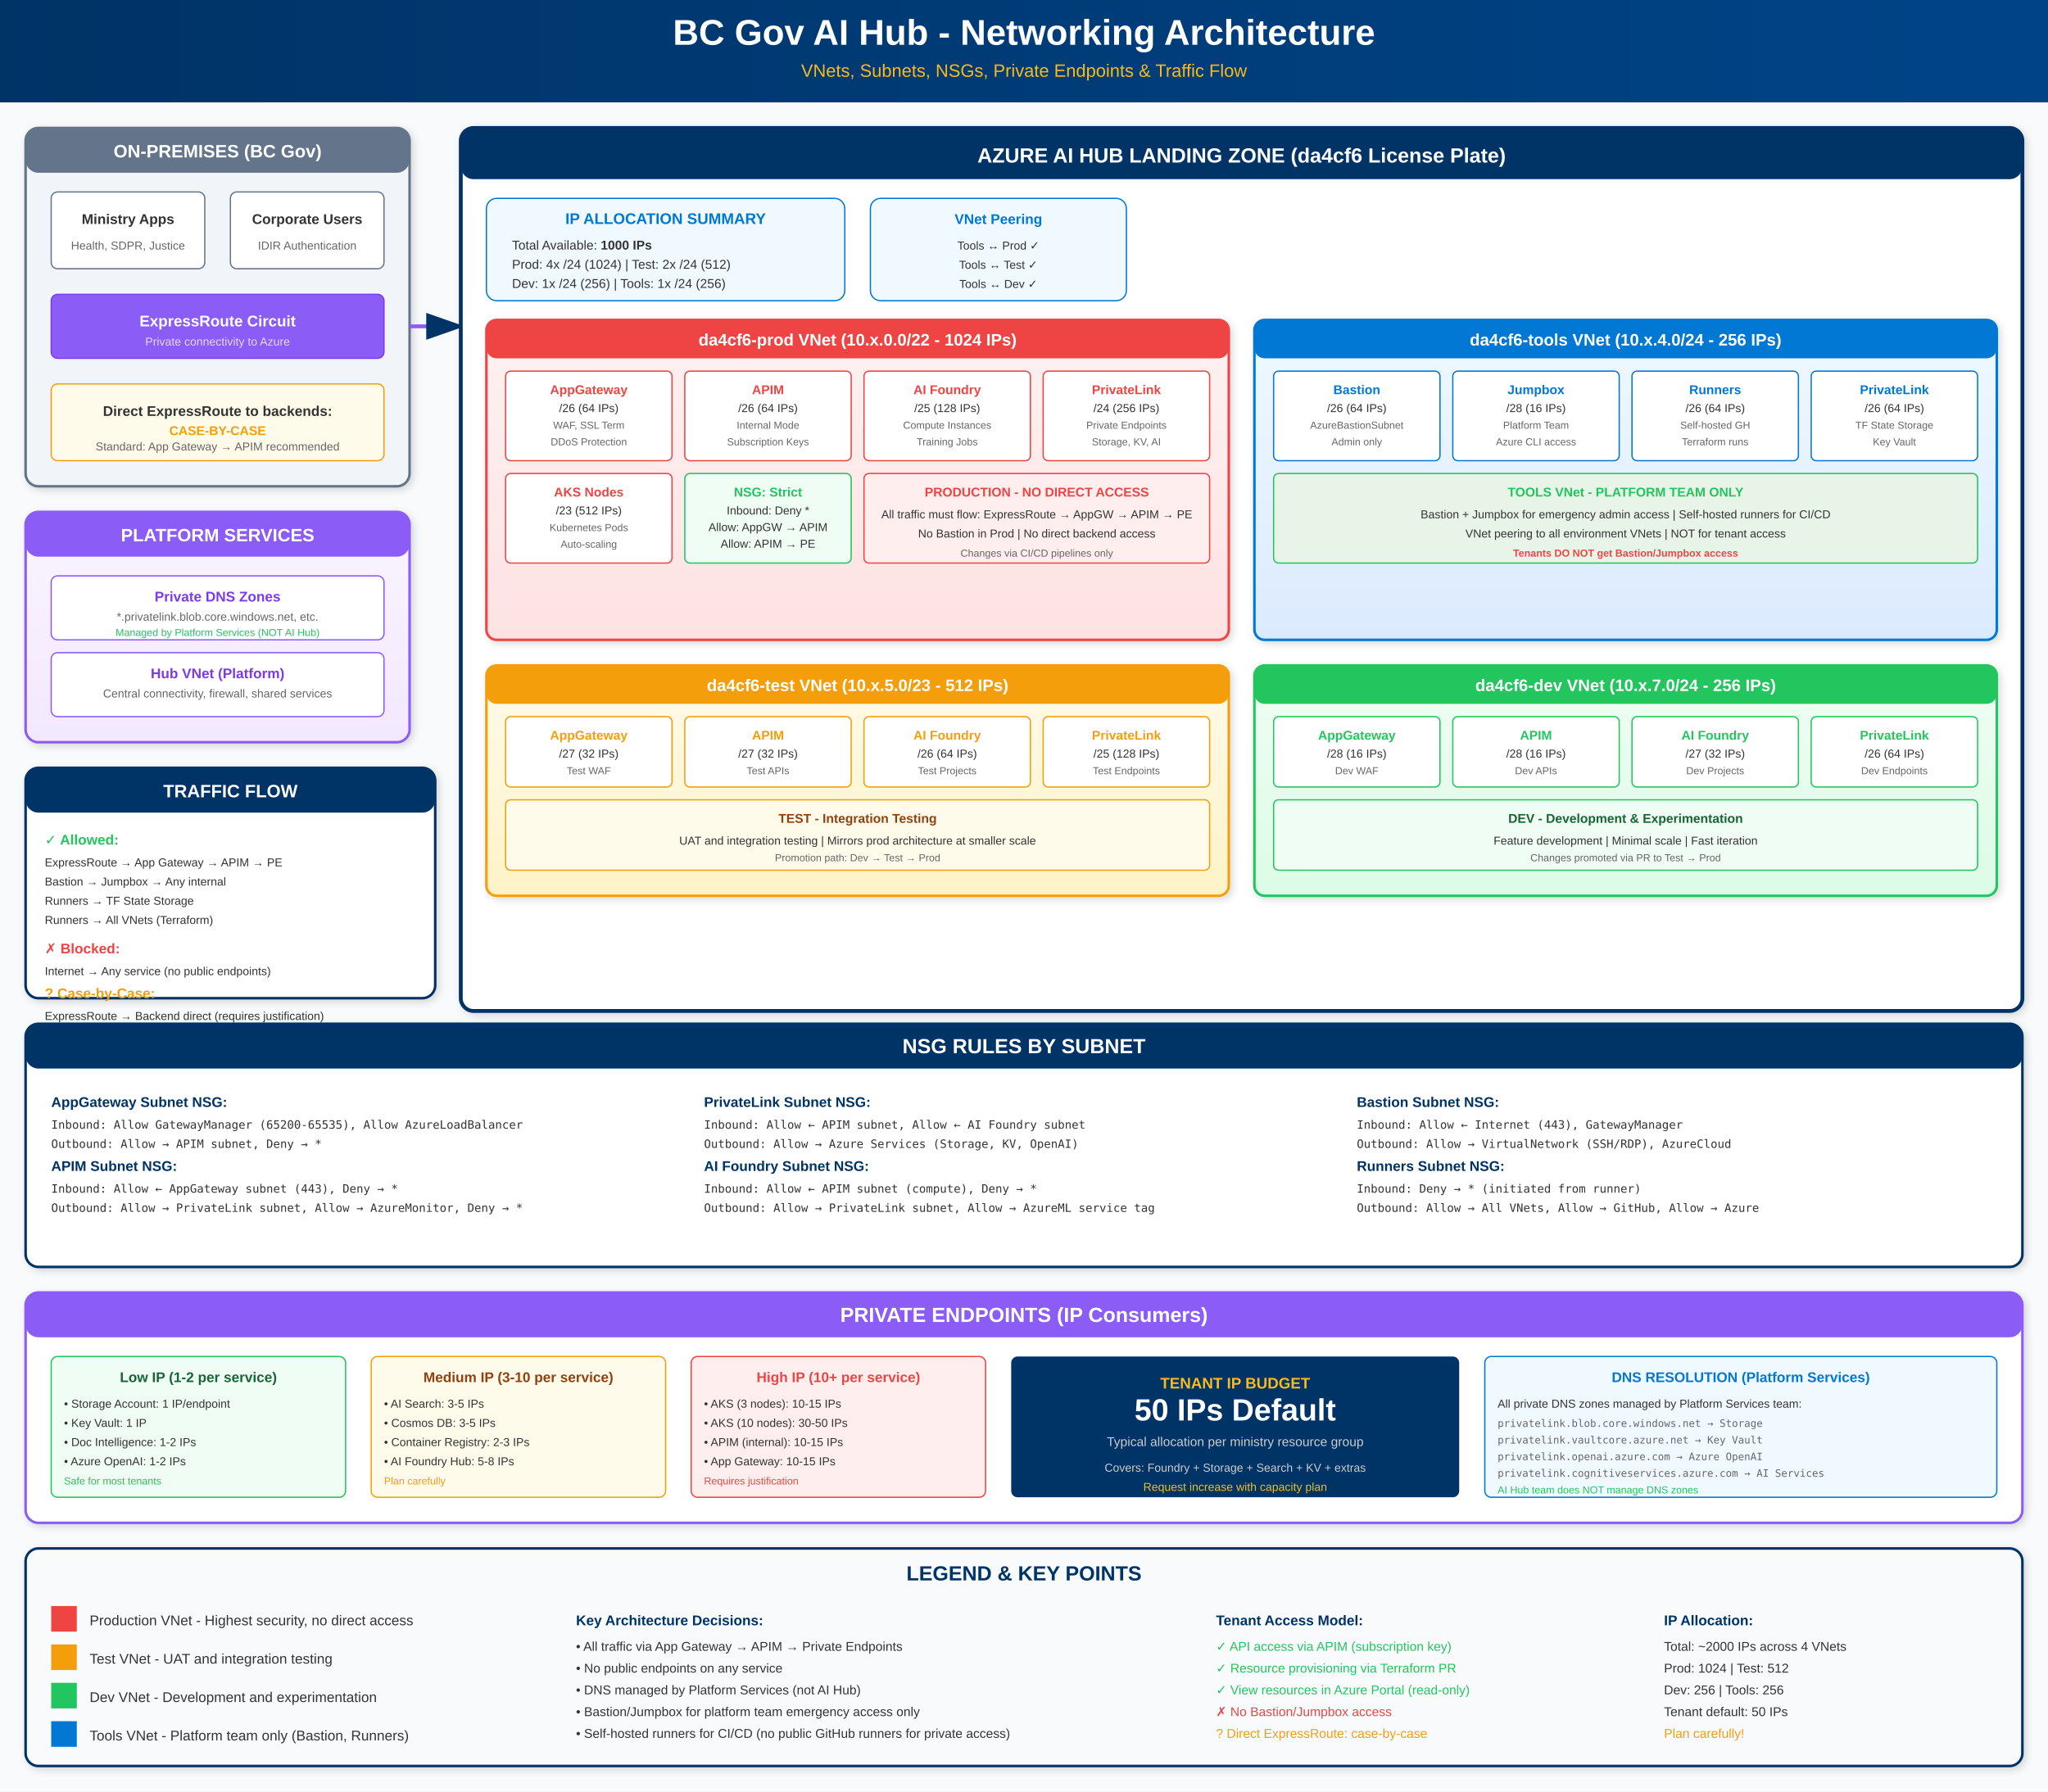
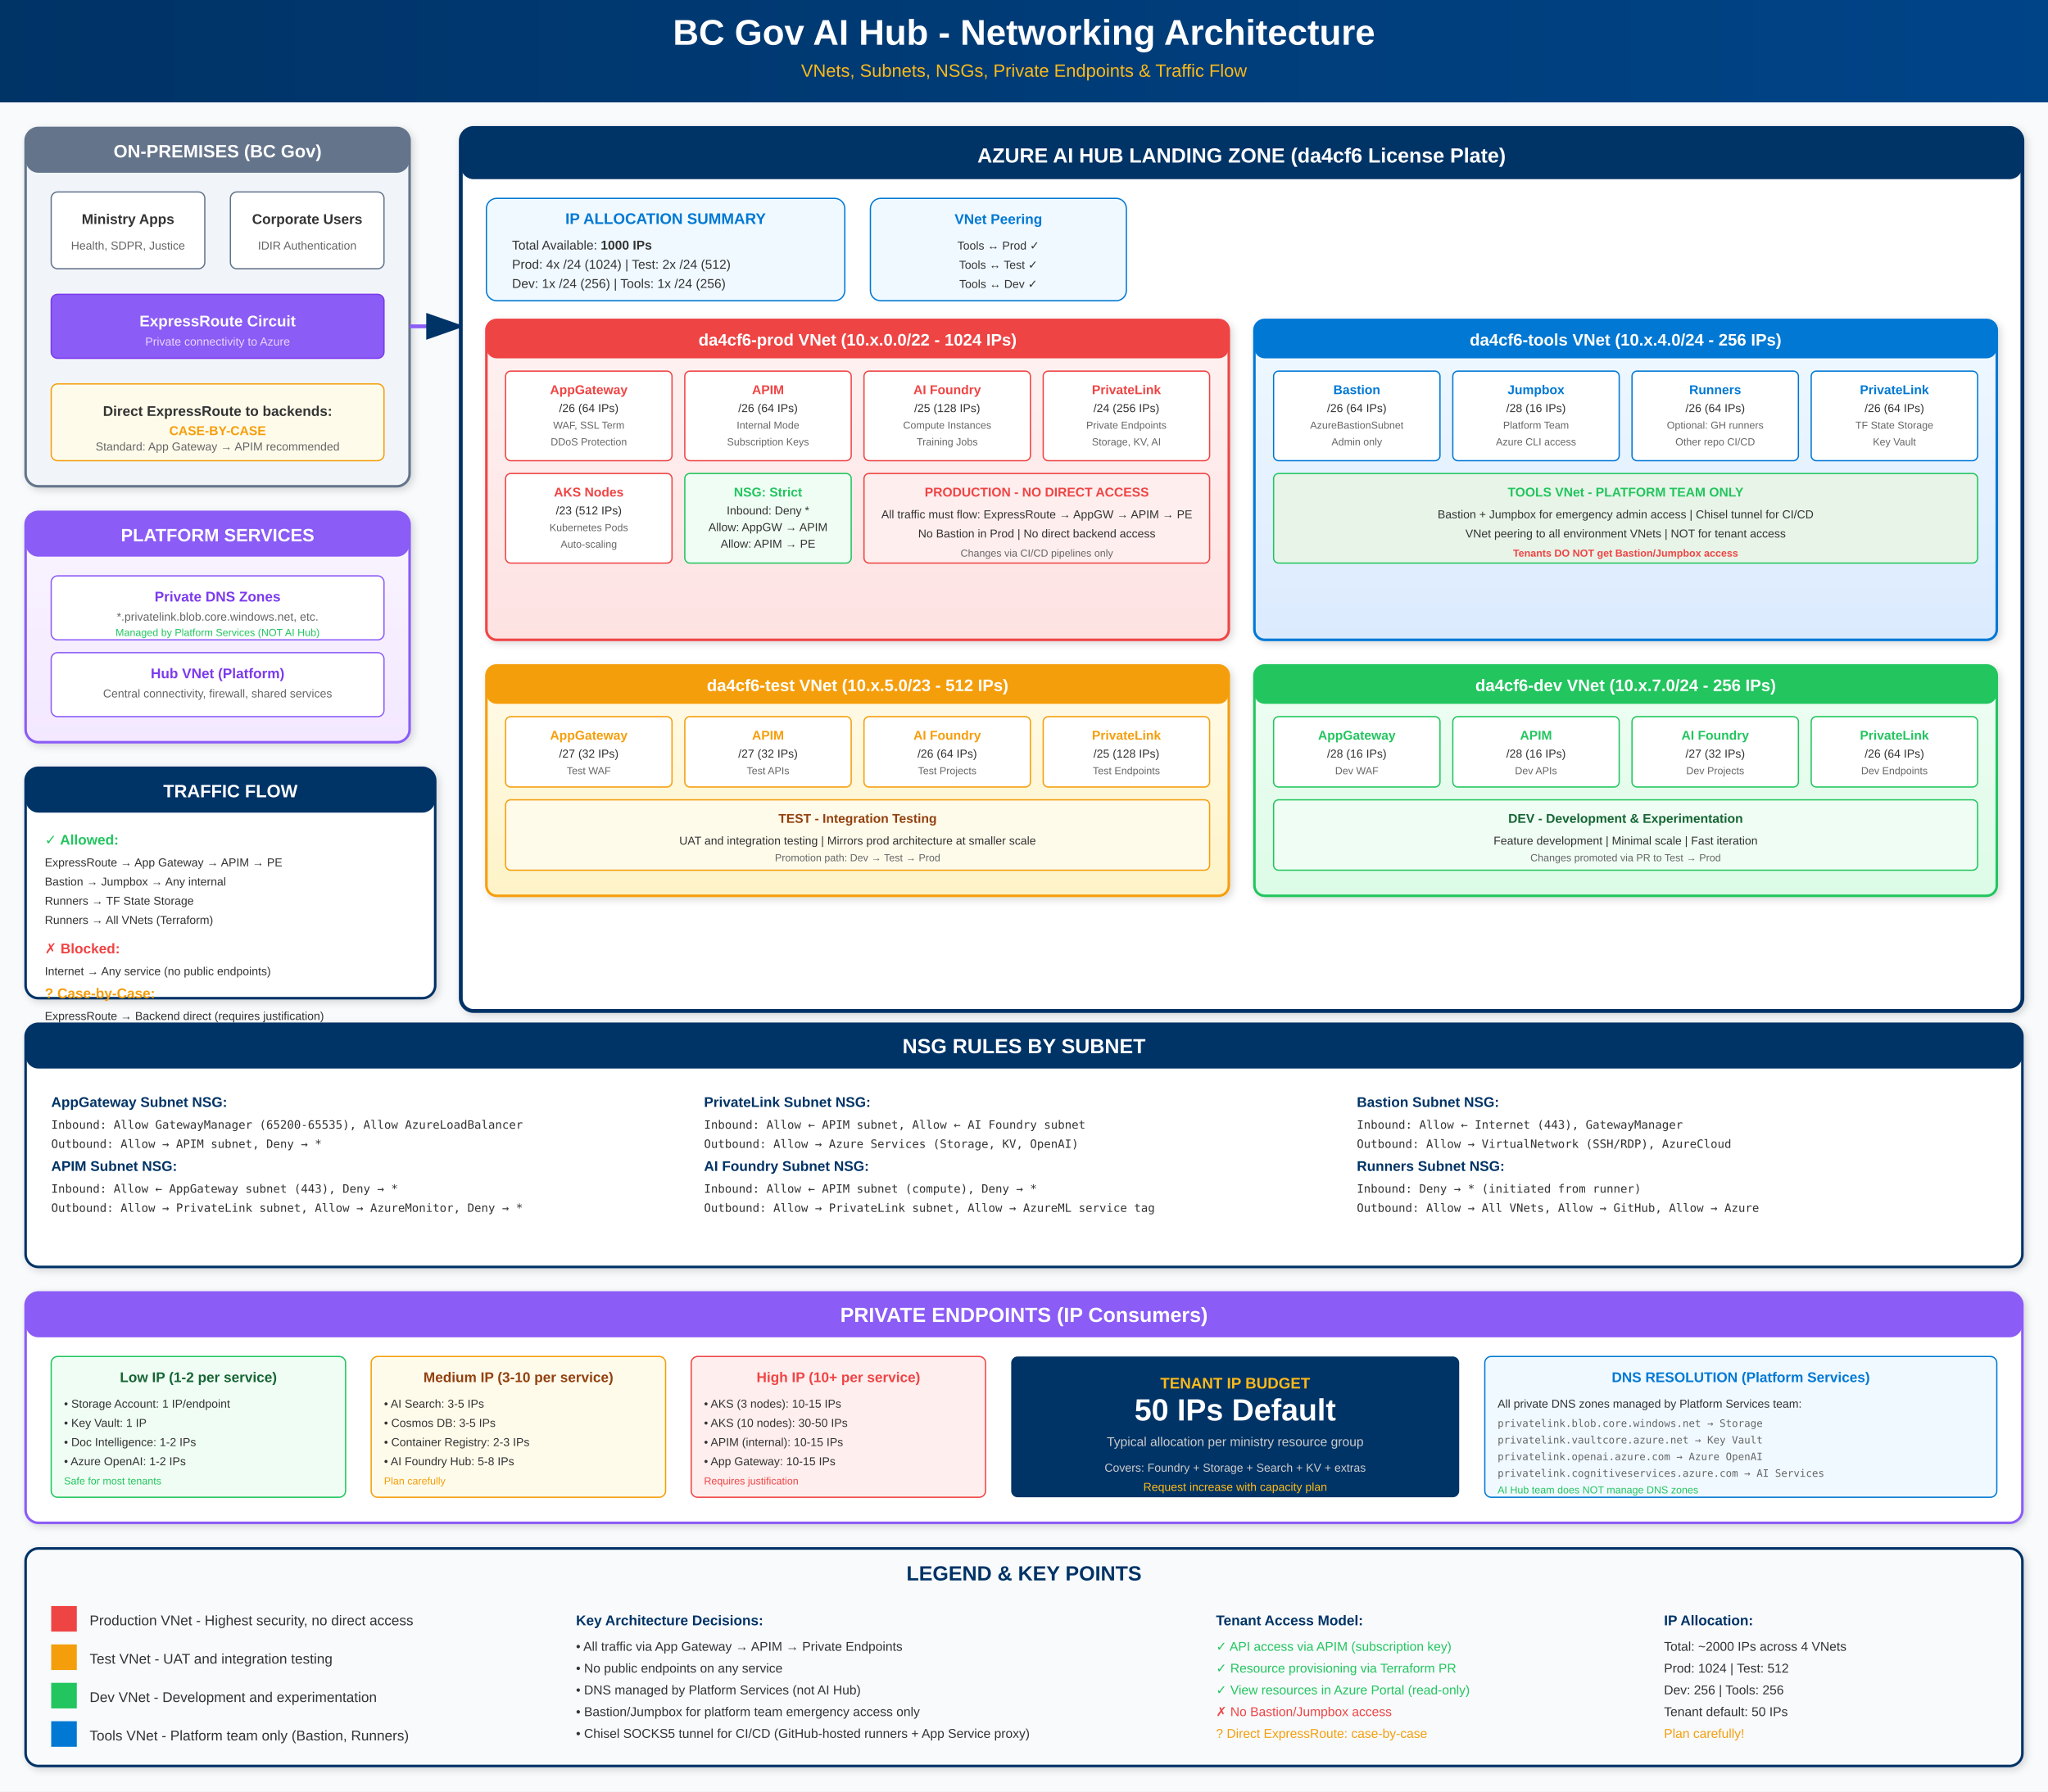
<svg xmlns="http://www.w3.org/2000/svg" viewBox="0 0 1600 1400">
  <defs>
    <linearGradient id="headerGrad" x1="0%" y1="0%" x2="100%" y2="0%">
      <stop offset="0%" style="stop-color:#003366" />
      <stop offset="100%" style="stop-color:#004488" />
    </linearGradient>
    <linearGradient id="vnetProdGrad" x1="0%" y1="0%" x2="0%" y2="100%">
      <stop offset="0%" style="stop-color:#fef2f2" />
      <stop offset="100%" style="stop-color:#fee2e2" />
    </linearGradient>
    <linearGradient id="vnetTestGrad" x1="0%" y1="0%" x2="0%" y2="100%">
      <stop offset="0%" style="stop-color:#fffbeb" />
      <stop offset="100%" style="stop-color:#fef3c7" />
    </linearGradient>
    <linearGradient id="vnetDevGrad" x1="0%" y1="0%" x2="0%" y2="100%">
      <stop offset="0%" style="stop-color:#f0fdf4" />
      <stop offset="100%" style="stop-color:#dcfce7" />
    </linearGradient>
    <linearGradient id="vnetToolsGrad" x1="0%" y1="0%" x2="0%" y2="100%">
      <stop offset="0%" style="stop-color:#f0f9ff" />
      <stop offset="100%" style="stop-color:#dbeafe" />
    </linearGradient>
    <linearGradient id="platformGrad" x1="0%" y1="0%" x2="0%" y2="100%">
      <stop offset="0%" style="stop-color:#faf5ff" />
      <stop offset="100%" style="stop-color:#f3e8ff" />
    </linearGradient>
    <filter id="shadow" x="-5%" y="-5%" width="110%" height="110%">
      <feDropShadow dx="2" dy="2" stdDeviation="3" flood-opacity="0.15" />
    </filter>
    <marker id="arrowhead" markerWidth="10" markerHeight="7" refX="9" refY="3.5" orient="auto">
      <polygon points="0 0, 10 3.5, 0 7" fill="#003366" />
    </marker>
    <marker id="arrowheadGreen" markerWidth="10" markerHeight="7" refX="9" refY="3.5" orient="auto">
      <polygon points="0 0, 10 3.5, 0 7" fill="#22c55e" />
    </marker>
    <marker id="arrowheadRed" markerWidth="10" markerHeight="7" refX="9" refY="3.5" orient="auto">
      <polygon points="0 0, 10 3.5, 0 7" fill="#ef4444" />
    </marker>
  </defs>
  <rect width="1600" height="1400" fill="#f8fafc" />
  <rect x="0" y="0" width="1600" height="80" fill="url(#headerGrad)" />
  <text x="800" y="35" text-anchor="middle" fill="white" font-family="Arial, sans-serif" font-size="28" font-weight="bold">BC Gov AI Hub - Networking Architecture</text>
  <text x="800" y="60" text-anchor="middle" fill="#fcba19" font-family="Arial, sans-serif" font-size="14">VNets, Subnets, NSGs, Private Endpoints &amp; Traffic Flow</text>
  <rect x="20" y="100" width="300" height="280" rx="10" fill="#f1f5f9" stroke="#64748b" stroke-width="2" filter="url(#shadow)" />
  <rect x="20" y="100" width="300" height="35" rx="10" fill="#64748b" />
  <text x="170" y="123" text-anchor="middle" fill="white" font-family="Arial, sans-serif" font-size="14" font-weight="bold">ON-PREMISES (BC Gov)</text>
  <rect x="40" y="150" width="120" height="60" rx="5" fill="white" stroke="#64748b" stroke-width="1" />
  <text x="100" y="175" text-anchor="middle" fill="#333" font-family="Arial, sans-serif" font-size="11" font-weight="bold">Ministry Apps</text>
  <text x="100" y="195" text-anchor="middle" fill="#666" font-family="Arial, sans-serif" font-size="9">Health, SDPR, Justice</text>
  <rect x="180" y="150" width="120" height="60" rx="5" fill="white" stroke="#64748b" stroke-width="1" />
  <text x="240" y="175" text-anchor="middle" fill="#333" font-family="Arial, sans-serif" font-size="11" font-weight="bold">Corporate Users</text>
  <text x="240" y="195" text-anchor="middle" fill="#666" font-family="Arial, sans-serif" font-size="9">IDIR Authentication</text>
  <rect x="40" y="230" width="260" height="50" rx="5" fill="#8b5cf6" stroke="#7c3aed" stroke-width="1" />
  <text x="170" y="255" text-anchor="middle" fill="white" font-family="Arial, sans-serif" font-size="12" font-weight="bold">ExpressRoute Circuit</text>
  <text x="170" y="270" text-anchor="middle" fill="#e9d5ff" font-family="Arial, sans-serif" font-size="9">Private connectivity to Azure</text>
  <rect x="40" y="300" width="260" height="60" rx="5" fill="#fffbeb" stroke="#f59e0b" stroke-width="1" />
  <text x="170" y="325" text-anchor="middle" fill="#333" font-family="Arial, sans-serif" font-size="11" font-weight="bold">Direct ExpressRoute to backends:</text>
  <text x="170" y="340" text-anchor="middle" fill="#f59e0b" font-family="Arial, sans-serif" font-size="10" font-weight="bold">CASE-BY-CASE</text>
  <text x="170" y="352" text-anchor="middle" fill="#666" font-family="Arial, sans-serif" font-size="9">Standard: App Gateway → APIM recommended</text>
  <path d="M 320 255 L 360 255" stroke="#8b5cf6" stroke-width="3" marker-end="url(#arrowhead)" />
  <rect x="20" y="400" width="300" height="180" rx="10" fill="url(#platformGrad)" stroke="#8b5cf6" stroke-width="2" filter="url(#shadow)" />
  <rect x="20" y="400" width="300" height="35" rx="10" fill="#8b5cf6" />
  <text x="170" y="423" text-anchor="middle" fill="white" font-family="Arial, sans-serif" font-size="14" font-weight="bold">PLATFORM SERVICES</text>
  <rect x="40" y="450" width="260" height="50" rx="5" fill="white" stroke="#8b5cf6" stroke-width="1" />
  <text x="170" y="470" text-anchor="middle" fill="#7c3aed" font-family="Arial, sans-serif" font-size="11" font-weight="bold">Private DNS Zones</text>
  <text x="170" y="485" text-anchor="middle" fill="#666" font-family="Arial, sans-serif" font-size="9">*.privatelink.blob.core.windows.net, etc.</text>
  <text x="170" y="497" text-anchor="middle" fill="#22c55e" font-family="Arial, sans-serif" font-size="8">Managed by Platform Services (NOT AI Hub)</text>
  <rect x="40" y="510" width="260" height="50" rx="5" fill="white" stroke="#8b5cf6" stroke-width="1" />
  <text x="170" y="530" text-anchor="middle" fill="#7c3aed" font-family="Arial, sans-serif" font-size="11" font-weight="bold">Hub VNet (Platform)</text>
  <text x="170" y="545" text-anchor="middle" fill="#666" font-family="Arial, sans-serif" font-size="9">Central connectivity, firewall, shared services</text>
  <rect x="360" y="100" width="1220" height="690" rx="10" fill="white" stroke="#003366" stroke-width="3" filter="url(#shadow)" />
  <rect x="360" y="100" width="1220" height="40" rx="10" fill="#003366" />
  <text x="970" y="127" text-anchor="middle" fill="white" font-family="Arial, sans-serif" font-size="16" font-weight="bold">AZURE AI HUB LANDING ZONE (da4cf6 License Plate)</text>
  <rect x="380" y="155" width="280" height="80" rx="8" fill="#f0f9ff" stroke="#0078d4" stroke-width="1" />
  <text x="520" y="175" text-anchor="middle" fill="#0078d4" font-family="Arial, sans-serif" font-size="12" font-weight="bold">IP ALLOCATION SUMMARY</text>
  <text x="400" y="195" fill="#333" font-family="Arial, sans-serif" font-size="10">Total Available: <tspan font-weight="bold">1000 IPs</tspan>
  </text>
  <text x="400" y="210" fill="#333" font-family="Arial, sans-serif" font-size="10">Prod: 4x /24 (1024) | Test: 2x /24 (512)</text>
  <text x="400" y="225" fill="#333" font-family="Arial, sans-serif" font-size="10">Dev: 1x /24 (256) | Tools: 1x /24 (256)</text>
  <rect x="380" y="250" width="580" height="250" rx="8" fill="url(#vnetProdGrad)" stroke="#ef4444" stroke-width="2" filter="url(#shadow)" />
  <rect x="380" y="250" width="580" height="30" rx="8" fill="#ef4444" />
  <text x="670" y="270" text-anchor="middle" fill="white" font-family="Arial, sans-serif" font-size="13" font-weight="bold">da4cf6-prod VNet (10.x.0.0/22 - 1024 IPs)</text>
  <g transform="translate(395, 290)">
    <rect x="0" y="0" width="130" height="70" rx="4" fill="white" stroke="#ef4444" stroke-width="1" />
    <text x="65" y="18" text-anchor="middle" fill="#ef4444" font-family="Arial, sans-serif" font-size="10" font-weight="bold">AppGateway</text>
    <text x="65" y="32" text-anchor="middle" fill="#333" font-family="Arial, sans-serif" font-size="9">/26 (64 IPs)</text>
    <text x="65" y="45" text-anchor="middle" fill="#666" font-family="Arial, sans-serif" font-size="8">WAF, SSL Term</text>
    <text x="65" y="58" text-anchor="middle" fill="#666" font-family="Arial, sans-serif" font-size="8">DDoS Protection</text>
  </g>
  <g transform="translate(535, 290)">
    <rect x="0" y="0" width="130" height="70" rx="4" fill="white" stroke="#ef4444" stroke-width="1" />
    <text x="65" y="18" text-anchor="middle" fill="#ef4444" font-family="Arial, sans-serif" font-size="10" font-weight="bold">APIM</text>
    <text x="65" y="32" text-anchor="middle" fill="#333" font-family="Arial, sans-serif" font-size="9">/26 (64 IPs)</text>
    <text x="65" y="45" text-anchor="middle" fill="#666" font-family="Arial, sans-serif" font-size="8">Internal Mode</text>
    <text x="65" y="58" text-anchor="middle" fill="#666" font-family="Arial, sans-serif" font-size="8">Subscription Keys</text>
  </g>
  <g transform="translate(675, 290)">
    <rect x="0" y="0" width="130" height="70" rx="4" fill="white" stroke="#ef4444" stroke-width="1" />
    <text x="65" y="18" text-anchor="middle" fill="#ef4444" font-family="Arial, sans-serif" font-size="10" font-weight="bold">AI Foundry</text>
    <text x="65" y="32" text-anchor="middle" fill="#333" font-family="Arial, sans-serif" font-size="9">/25 (128 IPs)</text>
    <text x="65" y="45" text-anchor="middle" fill="#666" font-family="Arial, sans-serif" font-size="8">Compute Instances</text>
    <text x="65" y="58" text-anchor="middle" fill="#666" font-family="Arial, sans-serif" font-size="8">Training Jobs</text>
  </g>
  <g transform="translate(815, 290)">
    <rect x="0" y="0" width="130" height="70" rx="4" fill="white" stroke="#ef4444" stroke-width="1" />
    <text x="65" y="18" text-anchor="middle" fill="#ef4444" font-family="Arial, sans-serif" font-size="10" font-weight="bold">PrivateLink</text>
    <text x="65" y="32" text-anchor="middle" fill="#333" font-family="Arial, sans-serif" font-size="9">/24 (256 IPs)</text>
    <text x="65" y="45" text-anchor="middle" fill="#666" font-family="Arial, sans-serif" font-size="8">Private Endpoints</text>
    <text x="65" y="58" text-anchor="middle" fill="#666" font-family="Arial, sans-serif" font-size="8">Storage, KV, AI</text>
  </g>
  <g transform="translate(395, 370)">
    <rect x="0" y="0" width="130" height="70" rx="4" fill="white" stroke="#ef4444" stroke-width="1" />
    <text x="65" y="18" text-anchor="middle" fill="#ef4444" font-family="Arial, sans-serif" font-size="10" font-weight="bold">AKS Nodes</text>
    <text x="65" y="32" text-anchor="middle" fill="#333" font-family="Arial, sans-serif" font-size="9">/23 (512 IPs)</text>
    <text x="65" y="45" text-anchor="middle" fill="#666" font-family="Arial, sans-serif" font-size="8">Kubernetes Pods</text>
    <text x="65" y="58" text-anchor="middle" fill="#666" font-family="Arial, sans-serif" font-size="8">Auto-scaling</text>
  </g>
  <g transform="translate(535, 370)">
    <rect x="0" y="0" width="130" height="70" rx="4" fill="#f0fdf4" stroke="#22c55e" stroke-width="1" />
    <text x="65" y="18" text-anchor="middle" fill="#22c55e" font-family="Arial, sans-serif" font-size="10" font-weight="bold">NSG: Strict</text>
    <text x="65" y="32" text-anchor="middle" fill="#333" font-family="Arial, sans-serif" font-size="9">Inbound: Deny *</text>
    <text x="65" y="45" text-anchor="middle" fill="#333" font-family="Arial, sans-serif" font-size="9">Allow: AppGW → APIM</text>
    <text x="65" y="58" text-anchor="middle" fill="#333" font-family="Arial, sans-serif" font-size="9">Allow: APIM → PE</text>
  </g>
  <g transform="translate(675, 370)">
    <rect x="0" y="0" width="270" height="70" rx="4" fill="#fee" stroke="#ef4444" stroke-width="1" />
    <text x="135" y="18" text-anchor="middle" fill="#ef4444" font-family="Arial, sans-serif" font-size="10" font-weight="bold">PRODUCTION - NO DIRECT ACCESS</text>
    <text x="135" y="35" text-anchor="middle" fill="#333" font-family="Arial, sans-serif" font-size="9">All traffic must flow: ExpressRoute → AppGW → APIM → PE</text>
    <text x="135" y="50" text-anchor="middle" fill="#333" font-family="Arial, sans-serif" font-size="9">No Bastion in Prod | No direct backend access</text>
    <text x="135" y="65" text-anchor="middle" fill="#666" font-family="Arial, sans-serif" font-size="8">Changes via CI/CD pipelines only</text>
  </g>
  <rect x="980" y="250" width="580" height="250" rx="8" fill="url(#vnetToolsGrad)" stroke="#0078d4" stroke-width="2" filter="url(#shadow)" />
  <rect x="980" y="250" width="580" height="30" rx="8" fill="#0078d4" />
  <text x="1270" y="270" text-anchor="middle" fill="white" font-family="Arial, sans-serif" font-size="13" font-weight="bold">da4cf6-tools VNet (10.x.4.0/24 - 256 IPs)</text>
  <g transform="translate(995, 290)">
    <rect x="0" y="0" width="130" height="70" rx="4" fill="white" stroke="#0078d4" stroke-width="1" />
    <text x="65" y="18" text-anchor="middle" fill="#0078d4" font-family="Arial, sans-serif" font-size="10" font-weight="bold">Bastion</text>
    <text x="65" y="32" text-anchor="middle" fill="#333" font-family="Arial, sans-serif" font-size="9">/26 (64 IPs)</text>
    <text x="65" y="45" text-anchor="middle" fill="#666" font-family="Arial, sans-serif" font-size="8">AzureBastionSubnet</text>
    <text x="65" y="58" text-anchor="middle" fill="#666" font-family="Arial, sans-serif" font-size="8">Admin only</text>
  </g>
  <g transform="translate(1135, 290)">
    <rect x="0" y="0" width="130" height="70" rx="4" fill="white" stroke="#0078d4" stroke-width="1" />
    <text x="65" y="18" text-anchor="middle" fill="#0078d4" font-family="Arial, sans-serif" font-size="10" font-weight="bold">Jumpbox</text>
    <text x="65" y="32" text-anchor="middle" fill="#333" font-family="Arial, sans-serif" font-size="9">/28 (16 IPs)</text>
    <text x="65" y="45" text-anchor="middle" fill="#666" font-family="Arial, sans-serif" font-size="8">Platform Team</text>
    <text x="65" y="58" text-anchor="middle" fill="#666" font-family="Arial, sans-serif" font-size="8">Azure CLI access</text>
  </g>
  <g transform="translate(1275, 290)">
    <rect x="0" y="0" width="130" height="70" rx="4" fill="white" stroke="#0078d4" stroke-width="1" />
    <text x="65" y="18" text-anchor="middle" fill="#0078d4" font-family="Arial, sans-serif" font-size="10" font-weight="bold">Runners</text>
    <text x="65" y="32" text-anchor="middle" fill="#333" font-family="Arial, sans-serif" font-size="9">/26 (64 IPs)</text>
-     <text x="65" y="45" text-anchor="middle" fill="#666" font-family="Arial, sans-serif" font-size="8">Self-hosted GH</text>
-     <text x="65" y="58" text-anchor="middle" fill="#666" font-family="Arial, sans-serif" font-size="8">Terraform runs</text>
+     <text x="65" y="45" text-anchor="middle" fill="#666" font-family="Arial, sans-serif" font-size="8">Optional: GH runners</text>
+     <text x="65" y="58" text-anchor="middle" fill="#666" font-family="Arial, sans-serif" font-size="8">Other repo CI/CD</text>
  </g>
  <g transform="translate(1415, 290)">
    <rect x="0" y="0" width="130" height="70" rx="4" fill="white" stroke="#0078d4" stroke-width="1" />
    <text x="65" y="18" text-anchor="middle" fill="#0078d4" font-family="Arial, sans-serif" font-size="10" font-weight="bold">PrivateLink</text>
    <text x="65" y="32" text-anchor="middle" fill="#333" font-family="Arial, sans-serif" font-size="9">/26 (64 IPs)</text>
    <text x="65" y="45" text-anchor="middle" fill="#666" font-family="Arial, sans-serif" font-size="8">TF State Storage</text>
    <text x="65" y="58" text-anchor="middle" fill="#666" font-family="Arial, sans-serif" font-size="8">Key Vault</text>
  </g>
  <g transform="translate(995, 370)">
    <rect x="0" y="0" width="550" height="70" rx="4" fill="#e8f4e8" stroke="#22c55e" stroke-width="1" />
    <text x="275" y="18" text-anchor="middle" fill="#22c55e" font-family="Arial, sans-serif" font-size="10" font-weight="bold">TOOLS VNet - PLATFORM TEAM ONLY</text>
-     <text x="275" y="35" text-anchor="middle" fill="#333" font-family="Arial, sans-serif" font-size="9">Bastion + Jumpbox for emergency admin access | Self-hosted runners for CI/CD</text>
+     <text x="275" y="35" text-anchor="middle" fill="#333" font-family="Arial, sans-serif" font-size="9">Bastion + Jumpbox for emergency admin access | Chisel tunnel for CI/CD</text>
    <text x="275" y="50" text-anchor="middle" fill="#333" font-family="Arial, sans-serif" font-size="9">VNet peering to all environment VNets | NOT for tenant access</text>
    <text x="275" y="65" text-anchor="middle" fill="#ef4444" font-family="Arial, sans-serif" font-size="8" font-weight="bold">Tenants DO NOT get Bastion/Jumpbox access</text>
  </g>
  <rect x="380" y="520" width="580" height="180" rx="8" fill="url(#vnetTestGrad)" stroke="#f59e0b" stroke-width="2" filter="url(#shadow)" />
  <rect x="380" y="520" width="580" height="30" rx="8" fill="#f59e0b" />
  <text x="670" y="540" text-anchor="middle" fill="white" font-family="Arial, sans-serif" font-size="13" font-weight="bold">da4cf6-test VNet (10.x.5.0/23 - 512 IPs)</text>
  <g transform="translate(395, 560)">
    <rect x="0" y="0" width="130" height="55" rx="4" fill="white" stroke="#f59e0b" stroke-width="1" />
    <text x="65" y="18" text-anchor="middle" fill="#f59e0b" font-family="Arial, sans-serif" font-size="10" font-weight="bold">AppGateway</text>
    <text x="65" y="32" text-anchor="middle" fill="#333" font-family="Arial, sans-serif" font-size="9">/27 (32 IPs)</text>
    <text x="65" y="45" text-anchor="middle" fill="#666" font-family="Arial, sans-serif" font-size="8">Test WAF</text>
  </g>
  <g transform="translate(535, 560)">
    <rect x="0" y="0" width="130" height="55" rx="4" fill="white" stroke="#f59e0b" stroke-width="1" />
    <text x="65" y="18" text-anchor="middle" fill="#f59e0b" font-family="Arial, sans-serif" font-size="10" font-weight="bold">APIM</text>
    <text x="65" y="32" text-anchor="middle" fill="#333" font-family="Arial, sans-serif" font-size="9">/27 (32 IPs)</text>
    <text x="65" y="45" text-anchor="middle" fill="#666" font-family="Arial, sans-serif" font-size="8">Test APIs</text>
  </g>
  <g transform="translate(675, 560)">
    <rect x="0" y="0" width="130" height="55" rx="4" fill="white" stroke="#f59e0b" stroke-width="1" />
    <text x="65" y="18" text-anchor="middle" fill="#f59e0b" font-family="Arial, sans-serif" font-size="10" font-weight="bold">AI Foundry</text>
    <text x="65" y="32" text-anchor="middle" fill="#333" font-family="Arial, sans-serif" font-size="9">/26 (64 IPs)</text>
    <text x="65" y="45" text-anchor="middle" fill="#666" font-family="Arial, sans-serif" font-size="8">Test Projects</text>
  </g>
  <g transform="translate(815, 560)">
    <rect x="0" y="0" width="130" height="55" rx="4" fill="white" stroke="#f59e0b" stroke-width="1" />
    <text x="65" y="18" text-anchor="middle" fill="#f59e0b" font-family="Arial, sans-serif" font-size="10" font-weight="bold">PrivateLink</text>
    <text x="65" y="32" text-anchor="middle" fill="#333" font-family="Arial, sans-serif" font-size="9">/25 (128 IPs)</text>
    <text x="65" y="45" text-anchor="middle" fill="#666" font-family="Arial, sans-serif" font-size="8">Test Endpoints</text>
  </g>
  <g transform="translate(395, 625)">
    <rect x="0" y="0" width="550" height="55" rx="4" fill="#fffbeb" stroke="#f59e0b" stroke-width="1" />
    <text x="275" y="18" text-anchor="middle" fill="#92400e" font-family="Arial, sans-serif" font-size="10" font-weight="bold">TEST - Integration Testing</text>
    <text x="275" y="35" text-anchor="middle" fill="#333" font-family="Arial, sans-serif" font-size="9">UAT and integration testing | Mirrors prod architecture at smaller scale</text>
    <text x="275" y="48" text-anchor="middle" fill="#666" font-family="Arial, sans-serif" font-size="8">Promotion path: Dev → Test → Prod</text>
  </g>
  <rect x="980" y="520" width="580" height="180" rx="8" fill="url(#vnetDevGrad)" stroke="#22c55e" stroke-width="2" filter="url(#shadow)" />
  <rect x="980" y="520" width="580" height="30" rx="8" fill="#22c55e" />
  <text x="1270" y="540" text-anchor="middle" fill="white" font-family="Arial, sans-serif" font-size="13" font-weight="bold">da4cf6-dev VNet (10.x.7.0/24 - 256 IPs)</text>
  <g transform="translate(995, 560)">
    <rect x="0" y="0" width="130" height="55" rx="4" fill="white" stroke="#22c55e" stroke-width="1" />
    <text x="65" y="18" text-anchor="middle" fill="#22c55e" font-family="Arial, sans-serif" font-size="10" font-weight="bold">AppGateway</text>
    <text x="65" y="32" text-anchor="middle" fill="#333" font-family="Arial, sans-serif" font-size="9">/28 (16 IPs)</text>
    <text x="65" y="45" text-anchor="middle" fill="#666" font-family="Arial, sans-serif" font-size="8">Dev WAF</text>
  </g>
  <g transform="translate(1135, 560)">
    <rect x="0" y="0" width="130" height="55" rx="4" fill="white" stroke="#22c55e" stroke-width="1" />
    <text x="65" y="18" text-anchor="middle" fill="#22c55e" font-family="Arial, sans-serif" font-size="10" font-weight="bold">APIM</text>
    <text x="65" y="32" text-anchor="middle" fill="#333" font-family="Arial, sans-serif" font-size="9">/28 (16 IPs)</text>
    <text x="65" y="45" text-anchor="middle" fill="#666" font-family="Arial, sans-serif" font-size="8">Dev APIs</text>
  </g>
  <g transform="translate(1275, 560)">
    <rect x="0" y="0" width="130" height="55" rx="4" fill="white" stroke="#22c55e" stroke-width="1" />
    <text x="65" y="18" text-anchor="middle" fill="#22c55e" font-family="Arial, sans-serif" font-size="10" font-weight="bold">AI Foundry</text>
    <text x="65" y="32" text-anchor="middle" fill="#333" font-family="Arial, sans-serif" font-size="9">/27 (32 IPs)</text>
    <text x="65" y="45" text-anchor="middle" fill="#666" font-family="Arial, sans-serif" font-size="8">Dev Projects</text>
  </g>
  <g transform="translate(1415, 560)">
    <rect x="0" y="0" width="130" height="55" rx="4" fill="white" stroke="#22c55e" stroke-width="1" />
    <text x="65" y="18" text-anchor="middle" fill="#22c55e" font-family="Arial, sans-serif" font-size="10" font-weight="bold">PrivateLink</text>
    <text x="65" y="32" text-anchor="middle" fill="#333" font-family="Arial, sans-serif" font-size="9">/26 (64 IPs)</text>
    <text x="65" y="45" text-anchor="middle" fill="#666" font-family="Arial, sans-serif" font-size="8">Dev Endpoints</text>
  </g>
  <g transform="translate(995, 625)">
    <rect x="0" y="0" width="550" height="55" rx="4" fill="#f0fdf4" stroke="#22c55e" stroke-width="1" />
    <text x="275" y="18" text-anchor="middle" fill="#166534" font-family="Arial, sans-serif" font-size="10" font-weight="bold">DEV - Development &amp; Experimentation</text>
    <text x="275" y="35" text-anchor="middle" fill="#333" font-family="Arial, sans-serif" font-size="9">Feature development | Minimal scale | Fast iteration</text>
    <text x="275" y="48" text-anchor="middle" fill="#666" font-family="Arial, sans-serif" font-size="8">Changes promoted via PR to Test → Prod</text>
  </g>
  <rect x="680" y="155" width="200" height="80" rx="8" fill="#f0f9ff" stroke="#0078d4" stroke-width="1" />
  <text x="780" y="175" text-anchor="middle" fill="#0078d4" font-family="Arial, sans-serif" font-size="11" font-weight="bold">VNet Peering</text>
  <text x="780" y="195" text-anchor="middle" fill="#333" font-family="Arial, sans-serif" font-size="9">Tools ↔ Prod ✓</text>
  <text x="780" y="210" text-anchor="middle" fill="#333" font-family="Arial, sans-serif" font-size="9">Tools ↔ Test ✓</text>
  <text x="780" y="225" text-anchor="middle" fill="#333" font-family="Arial, sans-serif" font-size="9">Tools ↔ Dev ✓</text>
  <rect x="20" y="600" width="320" height="180" rx="10" fill="white" stroke="#003366" stroke-width="2" filter="url(#shadow)" />
  <rect x="20" y="600" width="320" height="35" rx="10" fill="#003366" />
  <text x="180" y="623" text-anchor="middle" fill="white" font-family="Arial, sans-serif" font-size="14" font-weight="bold">TRAFFIC FLOW</text>
  <g transform="translate(35, 645)">
    <text x="0" y="15" fill="#22c55e" font-family="Arial, sans-serif" font-size="11" font-weight="bold">✓ Allowed:</text>
    <text x="0" y="32" fill="#333" font-family="Arial, sans-serif" font-size="9">ExpressRoute → App Gateway → APIM → PE</text>
    <text x="0" y="47" fill="#333" font-family="Arial, sans-serif" font-size="9">Bastion → Jumpbox → Any internal</text>
    <text x="0" y="62" fill="#333" font-family="Arial, sans-serif" font-size="9">Runners → TF State Storage</text>
    <text x="0" y="77" fill="#333" font-family="Arial, sans-serif" font-size="9">Runners → All VNets (Terraform)</text>
  </g>
  <g transform="translate(35, 730)">
    <text x="0" y="15" fill="#ef4444" font-family="Arial, sans-serif" font-size="11" font-weight="bold">✗ Blocked:</text>
    <text x="0" y="32" fill="#333" font-family="Arial, sans-serif" font-size="9">Internet → Any service (no public endpoints)</text>
  </g>
  <g transform="translate(35, 765)">
    <text x="0" y="15" fill="#f59e0b" font-family="Arial, sans-serif" font-size="11" font-weight="bold">? Case-by-Case:</text>
    <text x="0" y="32" fill="#333" font-family="Arial, sans-serif" font-size="9">ExpressRoute → Backend direct (requires justification)</text>
  </g>
  <rect x="20" y="800" width="1560" height="190" rx="10" fill="white" stroke="#003366" stroke-width="2" filter="url(#shadow)" />
  <rect x="20" y="800" width="1560" height="35" rx="10" fill="#003366" />
  <text x="800" y="823" text-anchor="middle" fill="white" font-family="Arial, sans-serif" font-size="16" font-weight="bold">NSG RULES BY SUBNET</text>
  <g transform="translate(40, 850)">
    <text x="0" y="15" fill="#003366" font-family="Arial, sans-serif" font-size="11" font-weight="bold">AppGateway Subnet NSG:</text>
    <text x="0" y="32" fill="#333" font-family="monospace" font-size="9">Inbound: Allow GatewayManager (65200-65535), Allow AzureLoadBalancer</text>
    <text x="0" y="47" fill="#333" font-family="monospace" font-size="9">Outbound: Allow → APIM subnet, Deny → *</text>
  </g>
  <g transform="translate(40, 900)">
    <text x="0" y="15" fill="#003366" font-family="Arial, sans-serif" font-size="11" font-weight="bold">APIM Subnet NSG:</text>
    <text x="0" y="32" fill="#333" font-family="monospace" font-size="9">Inbound: Allow ← AppGateway subnet (443), Deny → *</text>
    <text x="0" y="47" fill="#333" font-family="monospace" font-size="9">Outbound: Allow → PrivateLink subnet, Allow → AzureMonitor, Deny → *</text>
  </g>
  <g transform="translate(550, 850)">
    <text x="0" y="15" fill="#003366" font-family="Arial, sans-serif" font-size="11" font-weight="bold">PrivateLink Subnet NSG:</text>
    <text x="0" y="32" fill="#333" font-family="monospace" font-size="9">Inbound: Allow ← APIM subnet, Allow ← AI Foundry subnet</text>
    <text x="0" y="47" fill="#333" font-family="monospace" font-size="9">Outbound: Allow → Azure Services (Storage, KV, OpenAI)</text>
  </g>
  <g transform="translate(550, 900)">
    <text x="0" y="15" fill="#003366" font-family="Arial, sans-serif" font-size="11" font-weight="bold">AI Foundry Subnet NSG:</text>
    <text x="0" y="32" fill="#333" font-family="monospace" font-size="9">Inbound: Allow ← APIM subnet (compute), Deny → *</text>
    <text x="0" y="47" fill="#333" font-family="monospace" font-size="9">Outbound: Allow → PrivateLink subnet, Allow → AzureML service tag</text>
  </g>
  <g transform="translate(1060, 850)">
    <text x="0" y="15" fill="#003366" font-family="Arial, sans-serif" font-size="11" font-weight="bold">Bastion Subnet NSG:</text>
    <text x="0" y="32" fill="#333" font-family="monospace" font-size="9">Inbound: Allow ← Internet (443), GatewayManager</text>
    <text x="0" y="47" fill="#333" font-family="monospace" font-size="9">Outbound: Allow → VirtualNetwork (SSH/RDP), AzureCloud</text>
  </g>
  <g transform="translate(1060, 900)">
    <text x="0" y="15" fill="#003366" font-family="Arial, sans-serif" font-size="11" font-weight="bold">Runners Subnet NSG:</text>
    <text x="0" y="32" fill="#333" font-family="monospace" font-size="9">Inbound: Deny → * (initiated from runner)</text>
    <text x="0" y="47" fill="#333" font-family="monospace" font-size="9">Outbound: Allow → All VNets, Allow → GitHub, Allow → Azure</text>
  </g>
  <rect x="20" y="1010" width="1560" height="180" rx="10" fill="white" stroke="#8b5cf6" stroke-width="2" filter="url(#shadow)" />
  <rect x="20" y="1010" width="1560" height="35" rx="10" fill="#8b5cf6" />
  <text x="800" y="1033" text-anchor="middle" fill="white" font-family="Arial, sans-serif" font-size="16" font-weight="bold">PRIVATE ENDPOINTS (IP Consumers)</text>
  <g transform="translate(40, 1060)">
    <rect x="0" y="0" width="230" height="110" rx="5" fill="#f0fdf4" stroke="#22c55e" stroke-width="1" />
    <text x="115" y="20" text-anchor="middle" fill="#166534" font-family="Arial, sans-serif" font-size="11" font-weight="bold">Low IP (1-2 per service)</text>
    <text x="10" y="40" fill="#333" font-family="Arial, sans-serif" font-size="9">• Storage Account: 1 IP/endpoint</text>
    <text x="10" y="55" fill="#333" font-family="Arial, sans-serif" font-size="9">• Key Vault: 1 IP</text>
    <text x="10" y="70" fill="#333" font-family="Arial, sans-serif" font-size="9">• Doc Intelligence: 1-2 IPs</text>
    <text x="10" y="85" fill="#333" font-family="Arial, sans-serif" font-size="9">• Azure OpenAI: 1-2 IPs</text>
    <text x="10" y="100" fill="#22c55e" font-family="Arial, sans-serif" font-size="8">Safe for most tenants</text>
  </g>
  <g transform="translate(290, 1060)">
    <rect x="0" y="0" width="230" height="110" rx="5" fill="#fffbeb" stroke="#f59e0b" stroke-width="1" />
    <text x="115" y="20" text-anchor="middle" fill="#92400e" font-family="Arial, sans-serif" font-size="11" font-weight="bold">Medium IP (3-10 per service)</text>
    <text x="10" y="40" fill="#333" font-family="Arial, sans-serif" font-size="9">• AI Search: 3-5 IPs</text>
    <text x="10" y="55" fill="#333" font-family="Arial, sans-serif" font-size="9">• Cosmos DB: 3-5 IPs</text>
    <text x="10" y="70" fill="#333" font-family="Arial, sans-serif" font-size="9">• Container Registry: 2-3 IPs</text>
    <text x="10" y="85" fill="#333" font-family="Arial, sans-serif" font-size="9">• AI Foundry Hub: 5-8 IPs</text>
    <text x="10" y="100" fill="#f59e0b" font-family="Arial, sans-serif" font-size="8">Plan carefully</text>
  </g>
  <g transform="translate(540, 1060)">
    <rect x="0" y="0" width="230" height="110" rx="5" fill="#fee" stroke="#ef4444" stroke-width="1" />
    <text x="115" y="20" text-anchor="middle" fill="#ef4444" font-family="Arial, sans-serif" font-size="11" font-weight="bold">High IP (10+ per service)</text>
    <text x="10" y="40" fill="#333" font-family="Arial, sans-serif" font-size="9">• AKS (3 nodes): 10-15 IPs</text>
    <text x="10" y="55" fill="#333" font-family="Arial, sans-serif" font-size="9">• AKS (10 nodes): 30-50 IPs</text>
    <text x="10" y="70" fill="#333" font-family="Arial, sans-serif" font-size="9">• APIM (internal): 10-15 IPs</text>
    <text x="10" y="85" fill="#333" font-family="Arial, sans-serif" font-size="9">• App Gateway: 10-15 IPs</text>
    <text x="10" y="100" fill="#ef4444" font-family="Arial, sans-serif" font-size="8">Requires justification</text>
  </g>
  <g transform="translate(790, 1060)">
    <rect x="0" y="0" width="350" height="110" rx="5" fill="#003366" />
    <text x="175" y="25" text-anchor="middle" fill="#fcba19" font-family="Arial, sans-serif" font-size="12" font-weight="bold">TENANT IP BUDGET</text>
    <text x="175" y="50" text-anchor="middle" fill="white" font-family="Arial, sans-serif" font-size="24" font-weight="bold">50 IPs Default</text>
    <text x="175" y="70" text-anchor="middle" fill="#ccc" font-family="Arial, sans-serif" font-size="10">Typical allocation per ministry resource group</text>
    <text x="175" y="90" text-anchor="middle" fill="#ccc" font-family="Arial, sans-serif" font-size="9">Covers: Foundry + Storage + Search + KV + extras</text>
    <text x="175" y="105" text-anchor="middle" fill="#fcba19" font-family="Arial, sans-serif" font-size="9">Request increase with capacity plan</text>
  </g>
  <g transform="translate(1160, 1060)">
    <rect x="0" y="0" width="400" height="110" rx="5" fill="#f0f9ff" stroke="#0078d4" stroke-width="1" />
    <text x="200" y="20" text-anchor="middle" fill="#0078d4" font-family="Arial, sans-serif" font-size="11" font-weight="bold">DNS RESOLUTION (Platform Services)</text>
    <text x="10" y="40" fill="#333" font-family="Arial, sans-serif" font-size="9">All private DNS zones managed by Platform Services team:</text>
    <text x="10" y="55" fill="#666" font-family="monospace" font-size="8">privatelink.blob.core.windows.net → Storage</text>
    <text x="10" y="68" fill="#666" font-family="monospace" font-size="8">privatelink.vaultcore.azure.net → Key Vault</text>
    <text x="10" y="81" fill="#666" font-family="monospace" font-size="8">privatelink.openai.azure.com → Azure OpenAI</text>
    <text x="10" y="94" fill="#666" font-family="monospace" font-size="8">privatelink.cognitiveservices.azure.com → AI Services</text>
    <text x="10" y="107" fill="#22c55e" font-family="Arial, sans-serif" font-size="8">AI Hub team does NOT manage DNS zones</text>
  </g>
  <rect x="20" y="1210" width="1560" height="170" rx="10" fill="#f8fafc" stroke="#003366" stroke-width="2" filter="url(#shadow)" />
  <text x="800" y="1235" text-anchor="middle" fill="#003366" font-family="Arial, sans-serif" font-size="16" font-weight="bold">LEGEND &amp; KEY POINTS</text>
  <g transform="translate(40, 1255)">
    <rect x="0" y="0" width="20" height="20" fill="#ef4444" />
    <text x="30" y="15" fill="#333" font-family="Arial, sans-serif" font-size="11">Production VNet - Highest security, no direct access</text>
  </g>
  <g transform="translate(40, 1285)">
    <rect x="0" y="0" width="20" height="20" fill="#f59e0b" />
    <text x="30" y="15" fill="#333" font-family="Arial, sans-serif" font-size="11">Test VNet - UAT and integration testing</text>
  </g>
  <g transform="translate(40, 1315)">
    <rect x="0" y="0" width="20" height="20" fill="#22c55e" />
    <text x="30" y="15" fill="#333" font-family="Arial, sans-serif" font-size="11">Dev VNet - Development and experimentation</text>
  </g>
  <g transform="translate(40, 1345)">
    <rect x="0" y="0" width="20" height="20" fill="#0078d4" />
    <text x="30" y="15" fill="#333" font-family="Arial, sans-serif" font-size="11">Tools VNet - Platform team only (Bastion, Runners)</text>
  </g>
  <g transform="translate(450, 1255)">
    <text x="0" y="15" fill="#003366" font-family="Arial, sans-serif" font-size="11" font-weight="bold">Key Architecture Decisions:</text>
    <text x="0" y="35" fill="#333" font-family="Arial, sans-serif" font-size="10">• All traffic via App Gateway → APIM → Private Endpoints</text>
    <text x="0" y="52" fill="#333" font-family="Arial, sans-serif" font-size="10">• No public endpoints on any service</text>
    <text x="0" y="69" fill="#333" font-family="Arial, sans-serif" font-size="10">• DNS managed by Platform Services (not AI Hub)</text>
    <text x="0" y="86" fill="#333" font-family="Arial, sans-serif" font-size="10">• Bastion/Jumpbox for platform team emergency access only</text>
-     <text x="0" y="103" fill="#333" font-family="Arial, sans-serif" font-size="10">• Self-hosted runners for CI/CD (no public GitHub runners for private access)</text>
+     <text x="0" y="103" fill="#333" font-family="Arial, sans-serif" font-size="10">• Chisel SOCKS5 tunnel for CI/CD (GitHub-hosted runners + App Service proxy)</text>
  </g>
  <g transform="translate(950, 1255)">
    <text x="0" y="15" fill="#003366" font-family="Arial, sans-serif" font-size="11" font-weight="bold">Tenant Access Model:</text>
    <text x="0" y="35" fill="#22c55e" font-family="Arial, sans-serif" font-size="10">✓ API access via APIM (subscription key)</text>
    <text x="0" y="52" fill="#22c55e" font-family="Arial, sans-serif" font-size="10">✓ Resource provisioning via Terraform PR</text>
    <text x="0" y="69" fill="#22c55e" font-family="Arial, sans-serif" font-size="10">✓ View resources in Azure Portal (read-only)</text>
    <text x="0" y="86" fill="#ef4444" font-family="Arial, sans-serif" font-size="10">✗ No Bastion/Jumpbox access</text>
    <text x="0" y="103" fill="#f59e0b" font-family="Arial, sans-serif" font-size="10">? Direct ExpressRoute: case-by-case</text>
  </g>
  <g transform="translate(1300, 1255)">
    <text x="0" y="15" fill="#003366" font-family="Arial, sans-serif" font-size="11" font-weight="bold">IP Allocation:</text>
    <text x="0" y="35" fill="#333" font-family="Arial, sans-serif" font-size="10">Total: ~2000 IPs across 4 VNets</text>
    <text x="0" y="52" fill="#333" font-family="Arial, sans-serif" font-size="10">Prod: 1024 | Test: 512</text>
    <text x="0" y="69" fill="#333" font-family="Arial, sans-serif" font-size="10">Dev: 256 | Tools: 256</text>
    <text x="0" y="86" fill="#333" font-family="Arial, sans-serif" font-size="10">Tenant default: 50 IPs</text>
    <text x="0" y="103" fill="#f59e0b" font-family="Arial, sans-serif" font-size="10">Plan carefully!</text>
  </g>
</svg>
